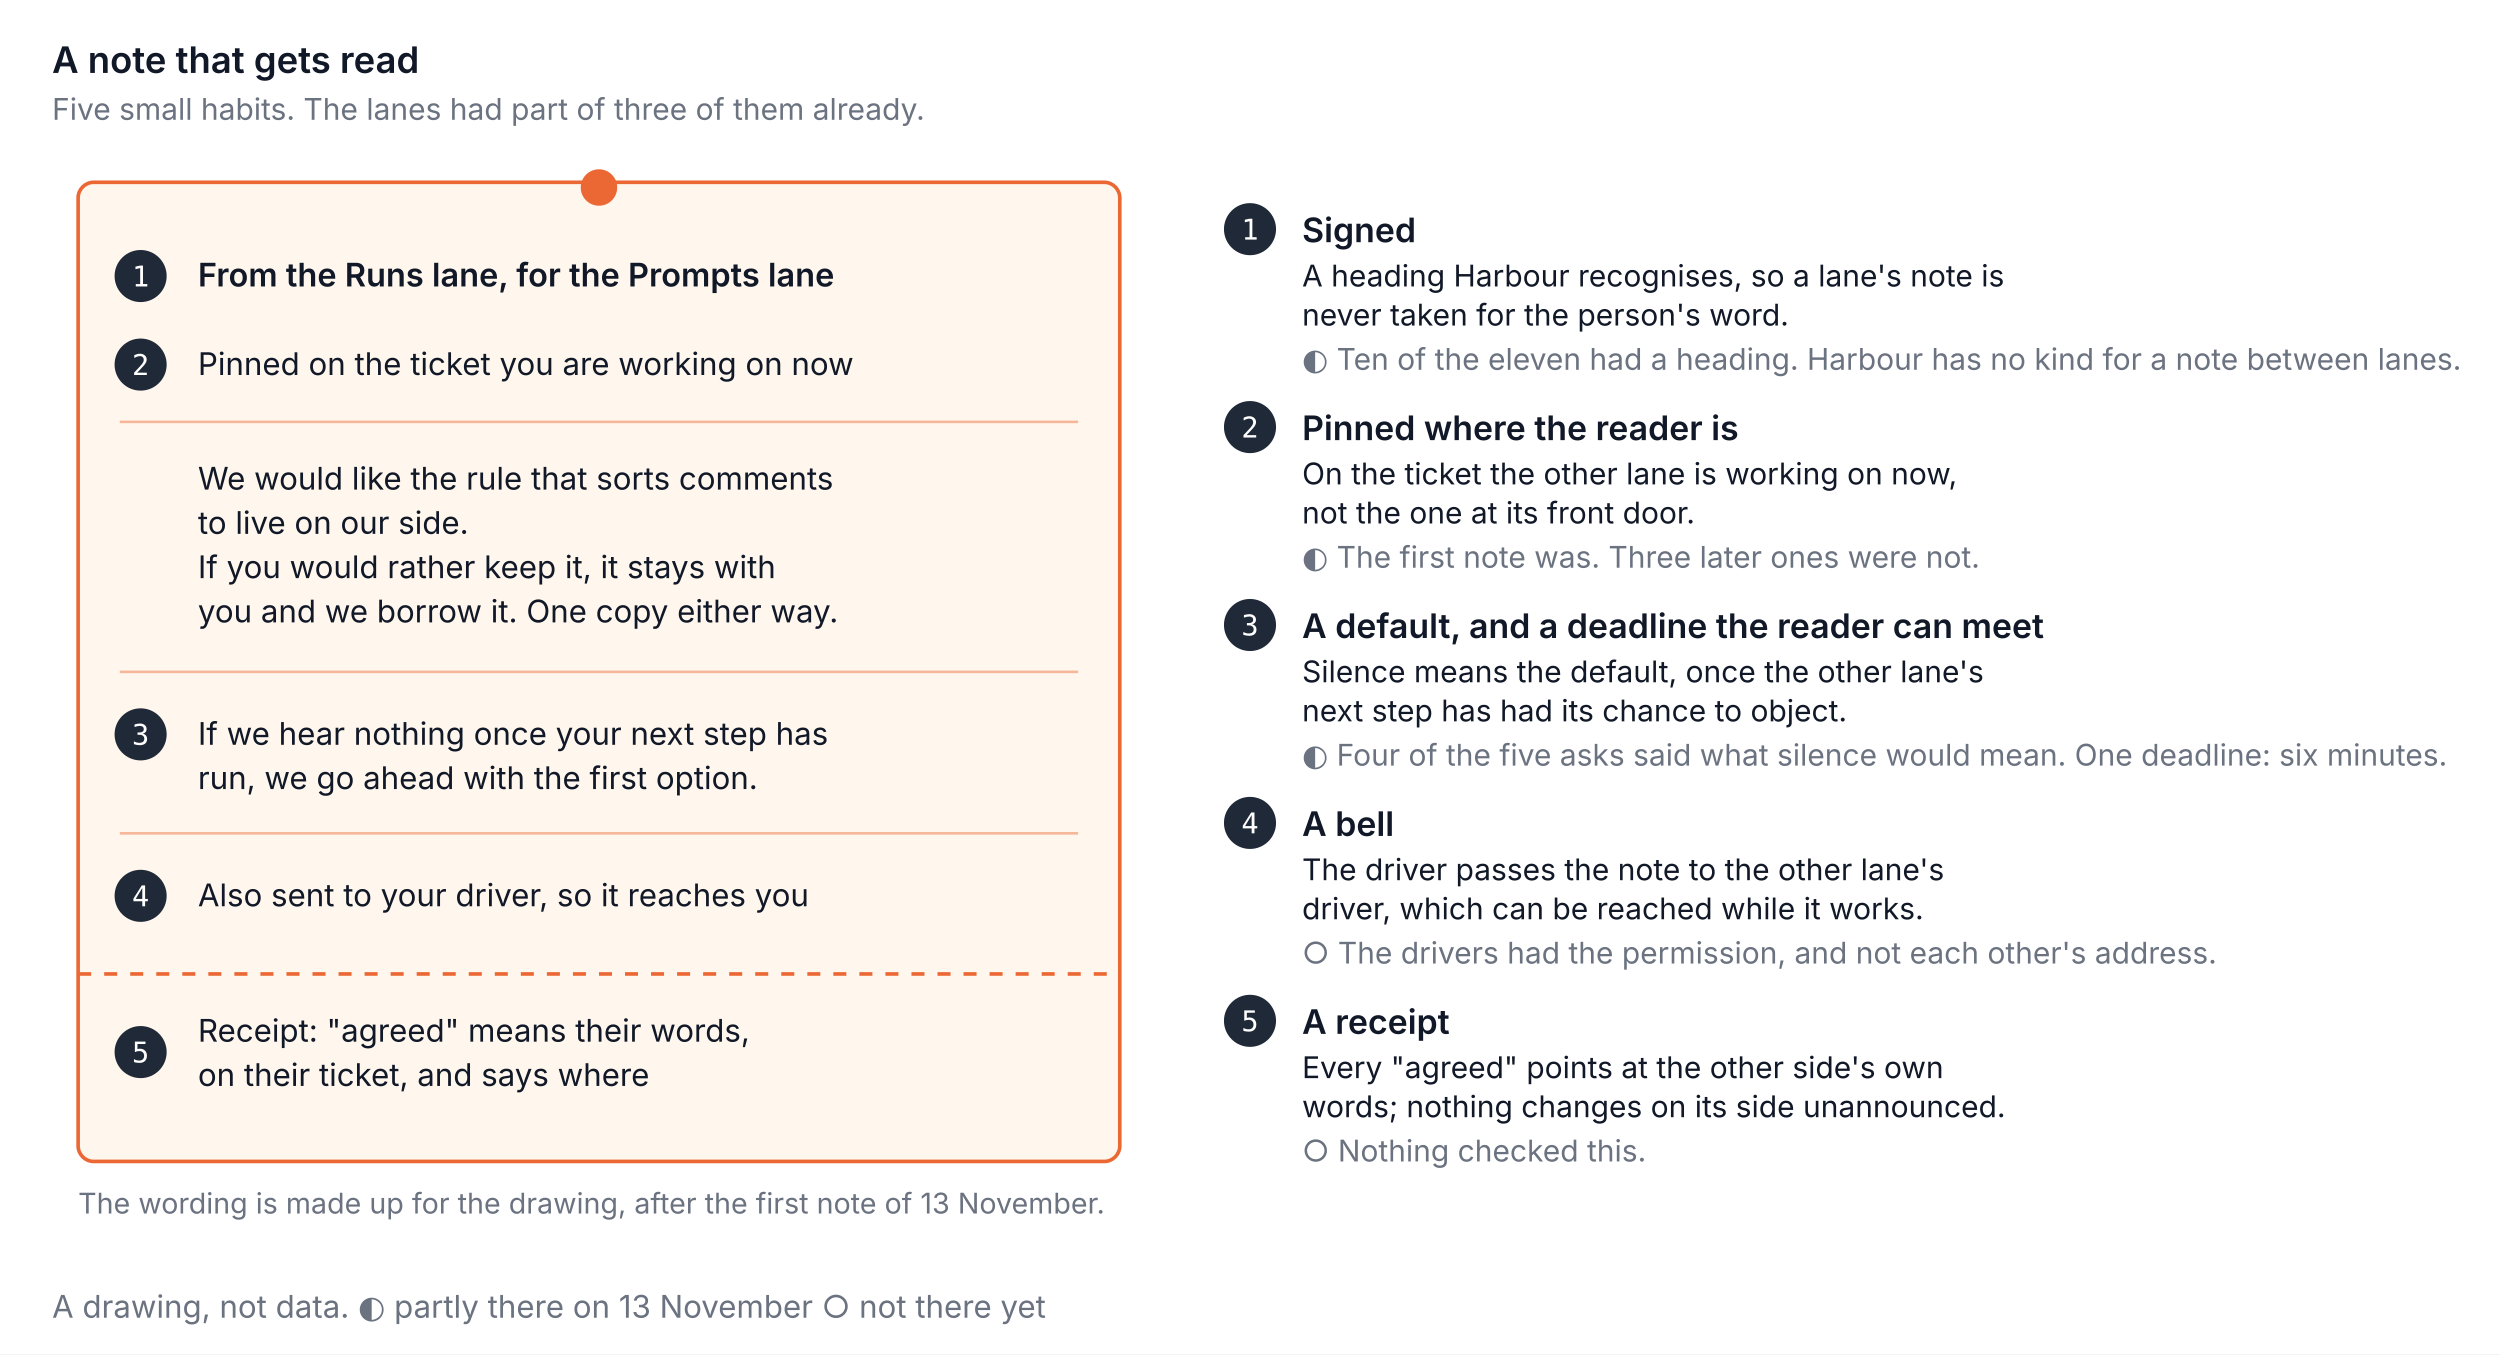
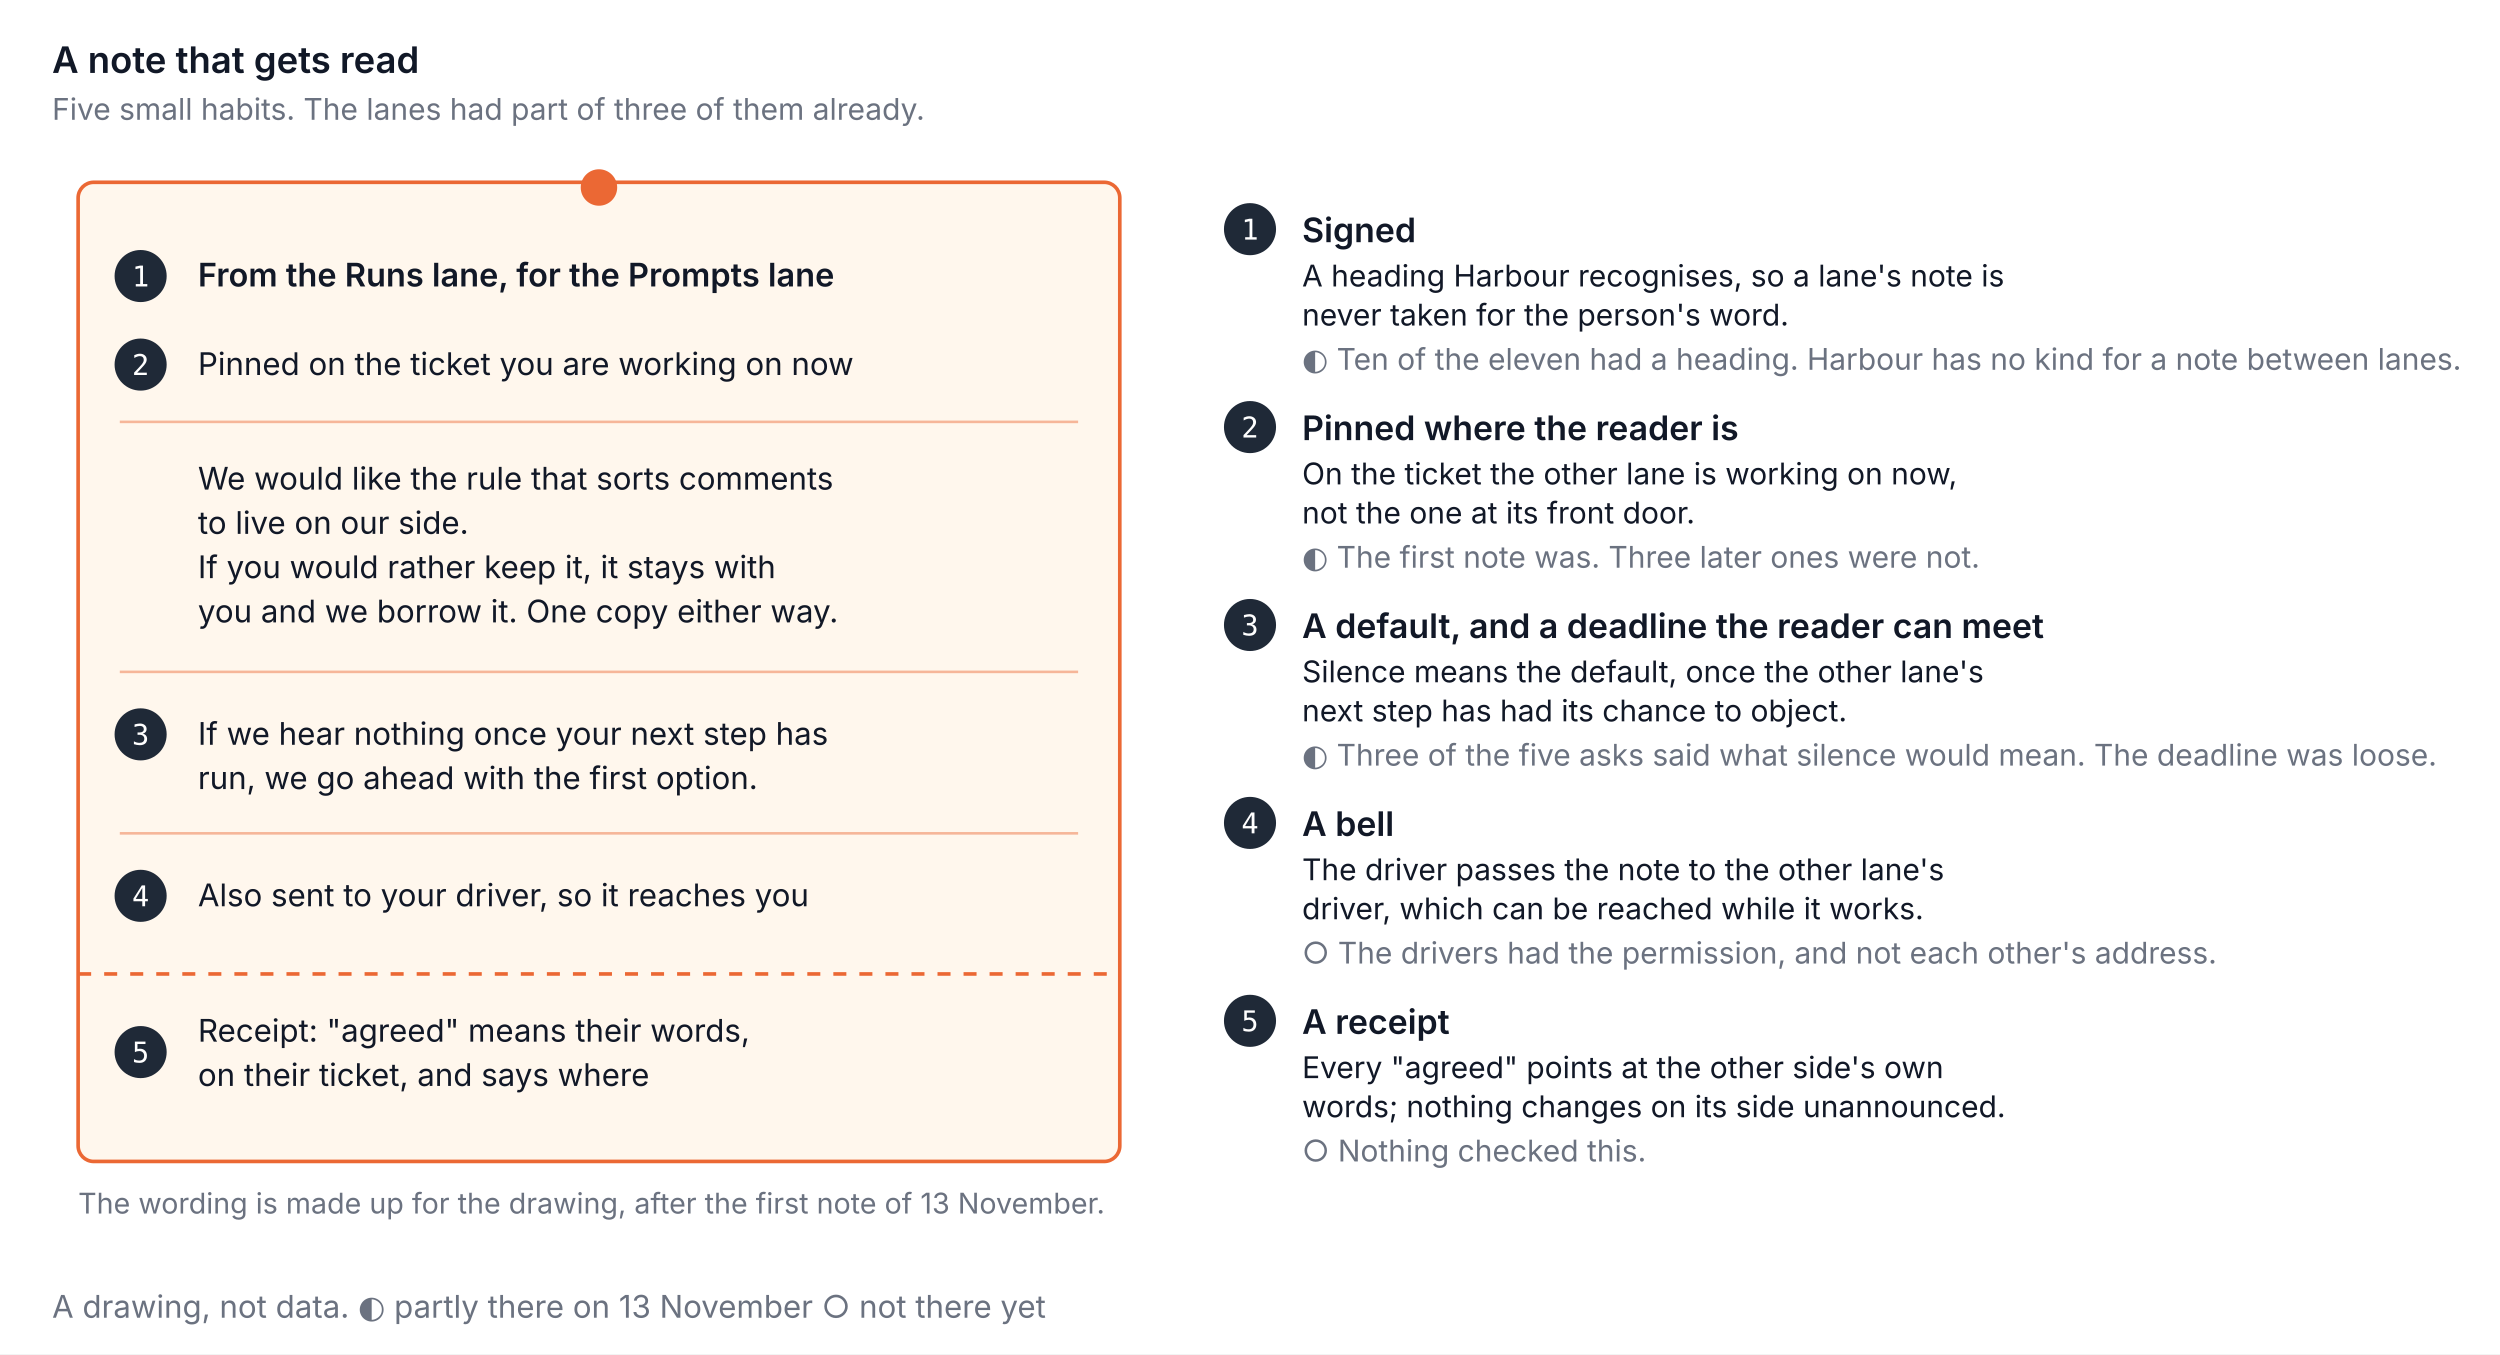
<svg xmlns="http://www.w3.org/2000/svg" width="960" height="520" viewBox="0 0 960 520" font-family="Inter, system-ui, sans-serif" font-size="12" role="img" aria-label="A note card with five numbered parts, and beside it what each part is for and how much of it the lanes already did on 13 November. One: signed, with a heading Harbour recognises. Two: pinned where the reader is working. Three: a default if nobody answers, and a deadline the reader can meet. Four: a bell, sent to the other lane's driver. Five: a receipt, where agreed points at the other side's own words. A drawing, not data.">
  <style data-figure-theme="1">@media (prefers-color-scheme: dark){rect[fill="#fff"]:not([fill-opacity]),rect[fill="#ffffff"]:not([fill-opacity]),rect[fill="white"]:not([fill-opacity]){fill:#16181d}[stroke="#fff"],[stroke="#ffffff"],[stroke="white"]{stroke:#16181d}circle[fill="#fff"]:not([fill-opacity]),circle[fill="#ffffff"]:not([fill-opacity]),circle[fill="white"]:not([fill-opacity]){fill:#16181d}path[fill="#fff"]:not([fill-opacity]),path[fill="#ffffff"]:not([fill-opacity]),path[fill="white"]:not([fill-opacity]){fill:#16181d}polygon[fill="#fff"]:not([fill-opacity]),polygon[fill="#ffffff"]:not([fill-opacity]),polygon[fill="white"]:not([fill-opacity]){fill:#16181d}ellipse[fill="#fff"]:not([fill-opacity]),ellipse[fill="#ffffff"]:not([fill-opacity]),ellipse[fill="white"]:not([fill-opacity]){fill:#16181d}text[fill="#111827"]:not([data-on-fill]),text[fill="#1f2937"]:not([data-on-fill]),text[fill="#333"]:not([data-on-fill]),text[fill="#1f2328"]:not([data-on-fill]),text[fill="#555"]:not([data-on-fill]),text[fill="#475569"]:not([data-on-fill]){fill:#e6e6e6}[stroke="#111827"],[stroke="#1f2937"],[stroke="#333"],[stroke="#1f2328"],[stroke="#555"],[stroke="#475569"]{stroke:#e6e6e6}text[fill="#6b7280"]:not([data-on-fill]),text[fill="#666"]:not([data-on-fill]),text[fill="#667085"]:not([data-on-fill]),text[fill="#888"]:not([data-on-fill]),text[fill="#6e7781"]:not([data-on-fill]),text[fill="#999"]:not([data-on-fill]),text[fill="#aaa"]:not([data-on-fill]),text[fill="#bbb"]:not([data-on-fill]),text[fill="#9ca3af"]:not([data-on-fill]),text[fill="#94a3b8"]:not([data-on-fill]){fill:#9aa0a6}[stroke="#6b7280"],[stroke="#666"],[stroke="#667085"],[stroke="#888"],[stroke="#6e7781"],[stroke="#999"],[stroke="#aaa"],[stroke="#bbb"],[stroke="#9ca3af"],[stroke="#94a3b8"]{stroke:#9aa0a6}[stroke="#e5e7eb"],[stroke="#eee"],[stroke="#d1d5db"],[stroke="#f0f0f0"],[stroke="#cbd5e1"],[stroke="#d9d9d9"]{stroke:#2c313a}[fill="#f3f4f6"],[fill="#f9fafb"]{fill:#1f222a}rect[fill="#f0f0f0"],rect[fill="#d1d5db"],rect[fill="#e5e7eb"],rect[fill="#eee"]{fill:#2c313a}text:not([fill]):not([class]):not([data-on-fill]){fill:#e6e6e6}rect[fill="#1f2937"],circle[fill="#1f2937"],path[fill="#1f2937"]{fill:#4b5563}rect[fill="#3b1f5e"],circle[fill="#3b1f5e"],path[fill="#3b1f5e"]{fill:#553185}svg .t,svg .h{fill:#e6e6e6}svg .a,svg .s{fill:#9aa0a6}svg .f{fill:#1f222a;stroke:#2c313a}svg .g{stroke:#2c313a}rect[fill="#dbeafe"]{fill:#1d2d44}rect[fill="#93c5fd"]{fill:#2a5a9a}rect[fill="#fff7ed"]{fill:#2a2118}}</style>
  <rect x="0" y="0" width="960" height="520" fill="#fff" />
  <text x="20" y="28" font-size="14" fill="#111827" font-weight="600">A note that gets read</text>
  <text x="20" y="46" font-size="11.5" fill="#6b7280">Five small habits. The lanes had part of three of them already.</text>
  <rect x="30" y="70" width="400" height="376" rx="6" fill="#fff7ed" stroke="#eb6834" stroke-width="1.4" />
  <circle cx="230" cy="72" r="7" fill="#eb6834" />
  <circle cx="54" cy="106" r="10" fill="#1f2937" />
  <text x="54" y="110" font-size="11" fill="#fff" text-anchor="middle" font-family="JetBrains Mono, ui-monospace, monospace">1</text>
  <text x="76" y="110" font-size="12.5" fill="#111827" font-weight="600">From the Runs lane, for the Prompts lane</text>
  <circle cx="54" cy="140" r="10" fill="#1f2937" />
  <text x="54" y="144" font-size="11" fill="#fff" text-anchor="middle" font-family="JetBrains Mono, ui-monospace, monospace">2</text>
  <text x="76" y="144" font-size="12" fill="#111827">Pinned on the ticket you are working on now</text>
  <line x1="46" y1="162" x2="414" y2="162" stroke="#eb6834" stroke-width="1" stroke-opacity="0.45" />
  <text x="76" y="188" font-size="12" fill="#111827">We would like the rule that sorts comments</text>
  <text x="76" y="205" font-size="12" fill="#111827">to live on our side.</text>
  <text x="76" y="222" font-size="12" fill="#111827">If you would rather keep it, it stays with</text>
  <text x="76" y="239" font-size="12" fill="#111827">you and we borrow it. One copy either way.</text>
  <line x1="46" y1="258" x2="414" y2="258" stroke="#eb6834" stroke-width="1" stroke-opacity="0.45" />
  <circle cx="54" cy="282" r="10" fill="#1f2937" />
  <text x="54" y="286" font-size="11" fill="#fff" text-anchor="middle" font-family="JetBrains Mono, ui-monospace, monospace">3</text>
  <text x="76" y="286" font-size="12" fill="#111827">If we hear nothing once your next step has</text>
  <text x="76" y="303" font-size="12" fill="#111827">run, we go ahead with the first option.</text>
  <line x1="46" y1="320" x2="414" y2="320" stroke="#eb6834" stroke-width="1" stroke-opacity="0.45" />
  <circle cx="54" cy="344" r="10" fill="#1f2937" />
  <text x="54" y="348" font-size="11" fill="#fff" text-anchor="middle" font-family="JetBrains Mono, ui-monospace, monospace">4</text>
  <text x="76" y="348" font-size="12" fill="#111827">Also sent to your driver, so it reaches you</text>
  <line x1="30" y1="374" x2="430" y2="374" stroke="#eb6834" stroke-width="1.4" stroke-dasharray="5 5" />
  <circle cx="54" cy="404" r="10" fill="#1f2937" />
  <text x="54" y="408" font-size="11" fill="#fff" text-anchor="middle" font-family="JetBrains Mono, ui-monospace, monospace">5</text>
  <text x="76" y="400" font-size="12" fill="#111827">Receipt: "agreed" means their words,</text>
  <text x="76" y="417" font-size="12" fill="#111827">on their ticket, and says where</text>
  <text x="30" y="466" font-size="11" fill="#6b7280">The wording is made up for the drawing, after the first note of 13 November.</text>
  <circle cx="480" cy="88" r="10" fill="#1f2937" />
  <text x="480" y="92" font-size="11" fill="#fff" text-anchor="middle" font-family="JetBrains Mono, ui-monospace, monospace">1</text>
  <text x="500" y="93" font-size="13" fill="#111827" font-weight="600">Signed</text>
  <text x="500" y="110" font-size="11.5" fill="#111827">A heading Harbour recognises, so a lane's note is</text>
  <text x="500" y="125" font-size="11.5" fill="#111827">never taken for the person's word.</text>
  <text x="500" y="142" font-size="11.5" fill="#6b7280">◐  Ten of the eleven had a heading. Harbour has no kind for a note between lanes.</text>
  <circle cx="480" cy="164" r="10" fill="#1f2937" />
  <text x="480" y="168" font-size="11" fill="#fff" text-anchor="middle" font-family="JetBrains Mono, ui-monospace, monospace">2</text>
  <text x="500" y="169" font-size="13" fill="#111827" font-weight="600">Pinned where the reader is</text>
  <text x="500" y="186" font-size="11.5" fill="#111827">On the ticket the other lane is working on now,</text>
  <text x="500" y="201" font-size="11.5" fill="#111827">not the one at its front door.</text>
  <text x="500" y="218" font-size="11.5" fill="#6b7280">◐  The first note was. Three later ones were not.</text>
  <circle cx="480" cy="240" r="10" fill="#1f2937" />
  <text x="480" y="244" font-size="11" fill="#fff" text-anchor="middle" font-family="JetBrains Mono, ui-monospace, monospace">3</text>
  <text x="500" y="245" font-size="13" fill="#111827" font-weight="600">A default, and a deadline the reader can meet</text>
  <text x="500" y="262" font-size="11.5" fill="#111827">Silence means the default, once the other lane's</text>
  <text x="500" y="277" font-size="11.5" fill="#111827">next step has had its chance to object.</text>
-   <text x="500" y="294" font-size="11.5" fill="#6b7280">◐  Four of the five asks said what silence would mean. One deadline: six minutes.</text>
+   <text x="500" y="294" font-size="11.5" fill="#6b7280">◐  Three of the five asks said what silence would mean. The deadline was loose.</text>
  <circle cx="480" cy="316" r="10" fill="#1f2937" />
  <text x="480" y="320" font-size="11" fill="#fff" text-anchor="middle" font-family="JetBrains Mono, ui-monospace, monospace">4</text>
  <text x="500" y="321" font-size="13" fill="#111827" font-weight="600">A bell</text>
  <text x="500" y="338" font-size="11.5" fill="#111827">The driver passes the note to the other lane's</text>
  <text x="500" y="353" font-size="11.5" fill="#111827">driver, which can be reached while it works.</text>
  <text x="500" y="370" font-size="11.5" fill="#6b7280">○  The drivers had the permission, and not each other's address.</text>
  <circle cx="480" cy="392" r="10" fill="#1f2937" />
  <text x="480" y="396" font-size="11" fill="#fff" text-anchor="middle" font-family="JetBrains Mono, ui-monospace, monospace">5</text>
  <text x="500" y="397" font-size="13" fill="#111827" font-weight="600">A receipt</text>
  <text x="500" y="414" font-size="11.5" fill="#111827">Every "agreed" points at the other side's own</text>
  <text x="500" y="429" font-size="11.5" fill="#111827">words; nothing changes on its side unannounced.</text>
  <text x="500" y="446" font-size="11.5" fill="#6b7280">○  Nothing checked this.</text>
  <text x="20" y="506" font-size="12" fill="#6b7280">A drawing, not data.   ◐ partly there on 13 November   ○ not there yet</text>
</svg>
